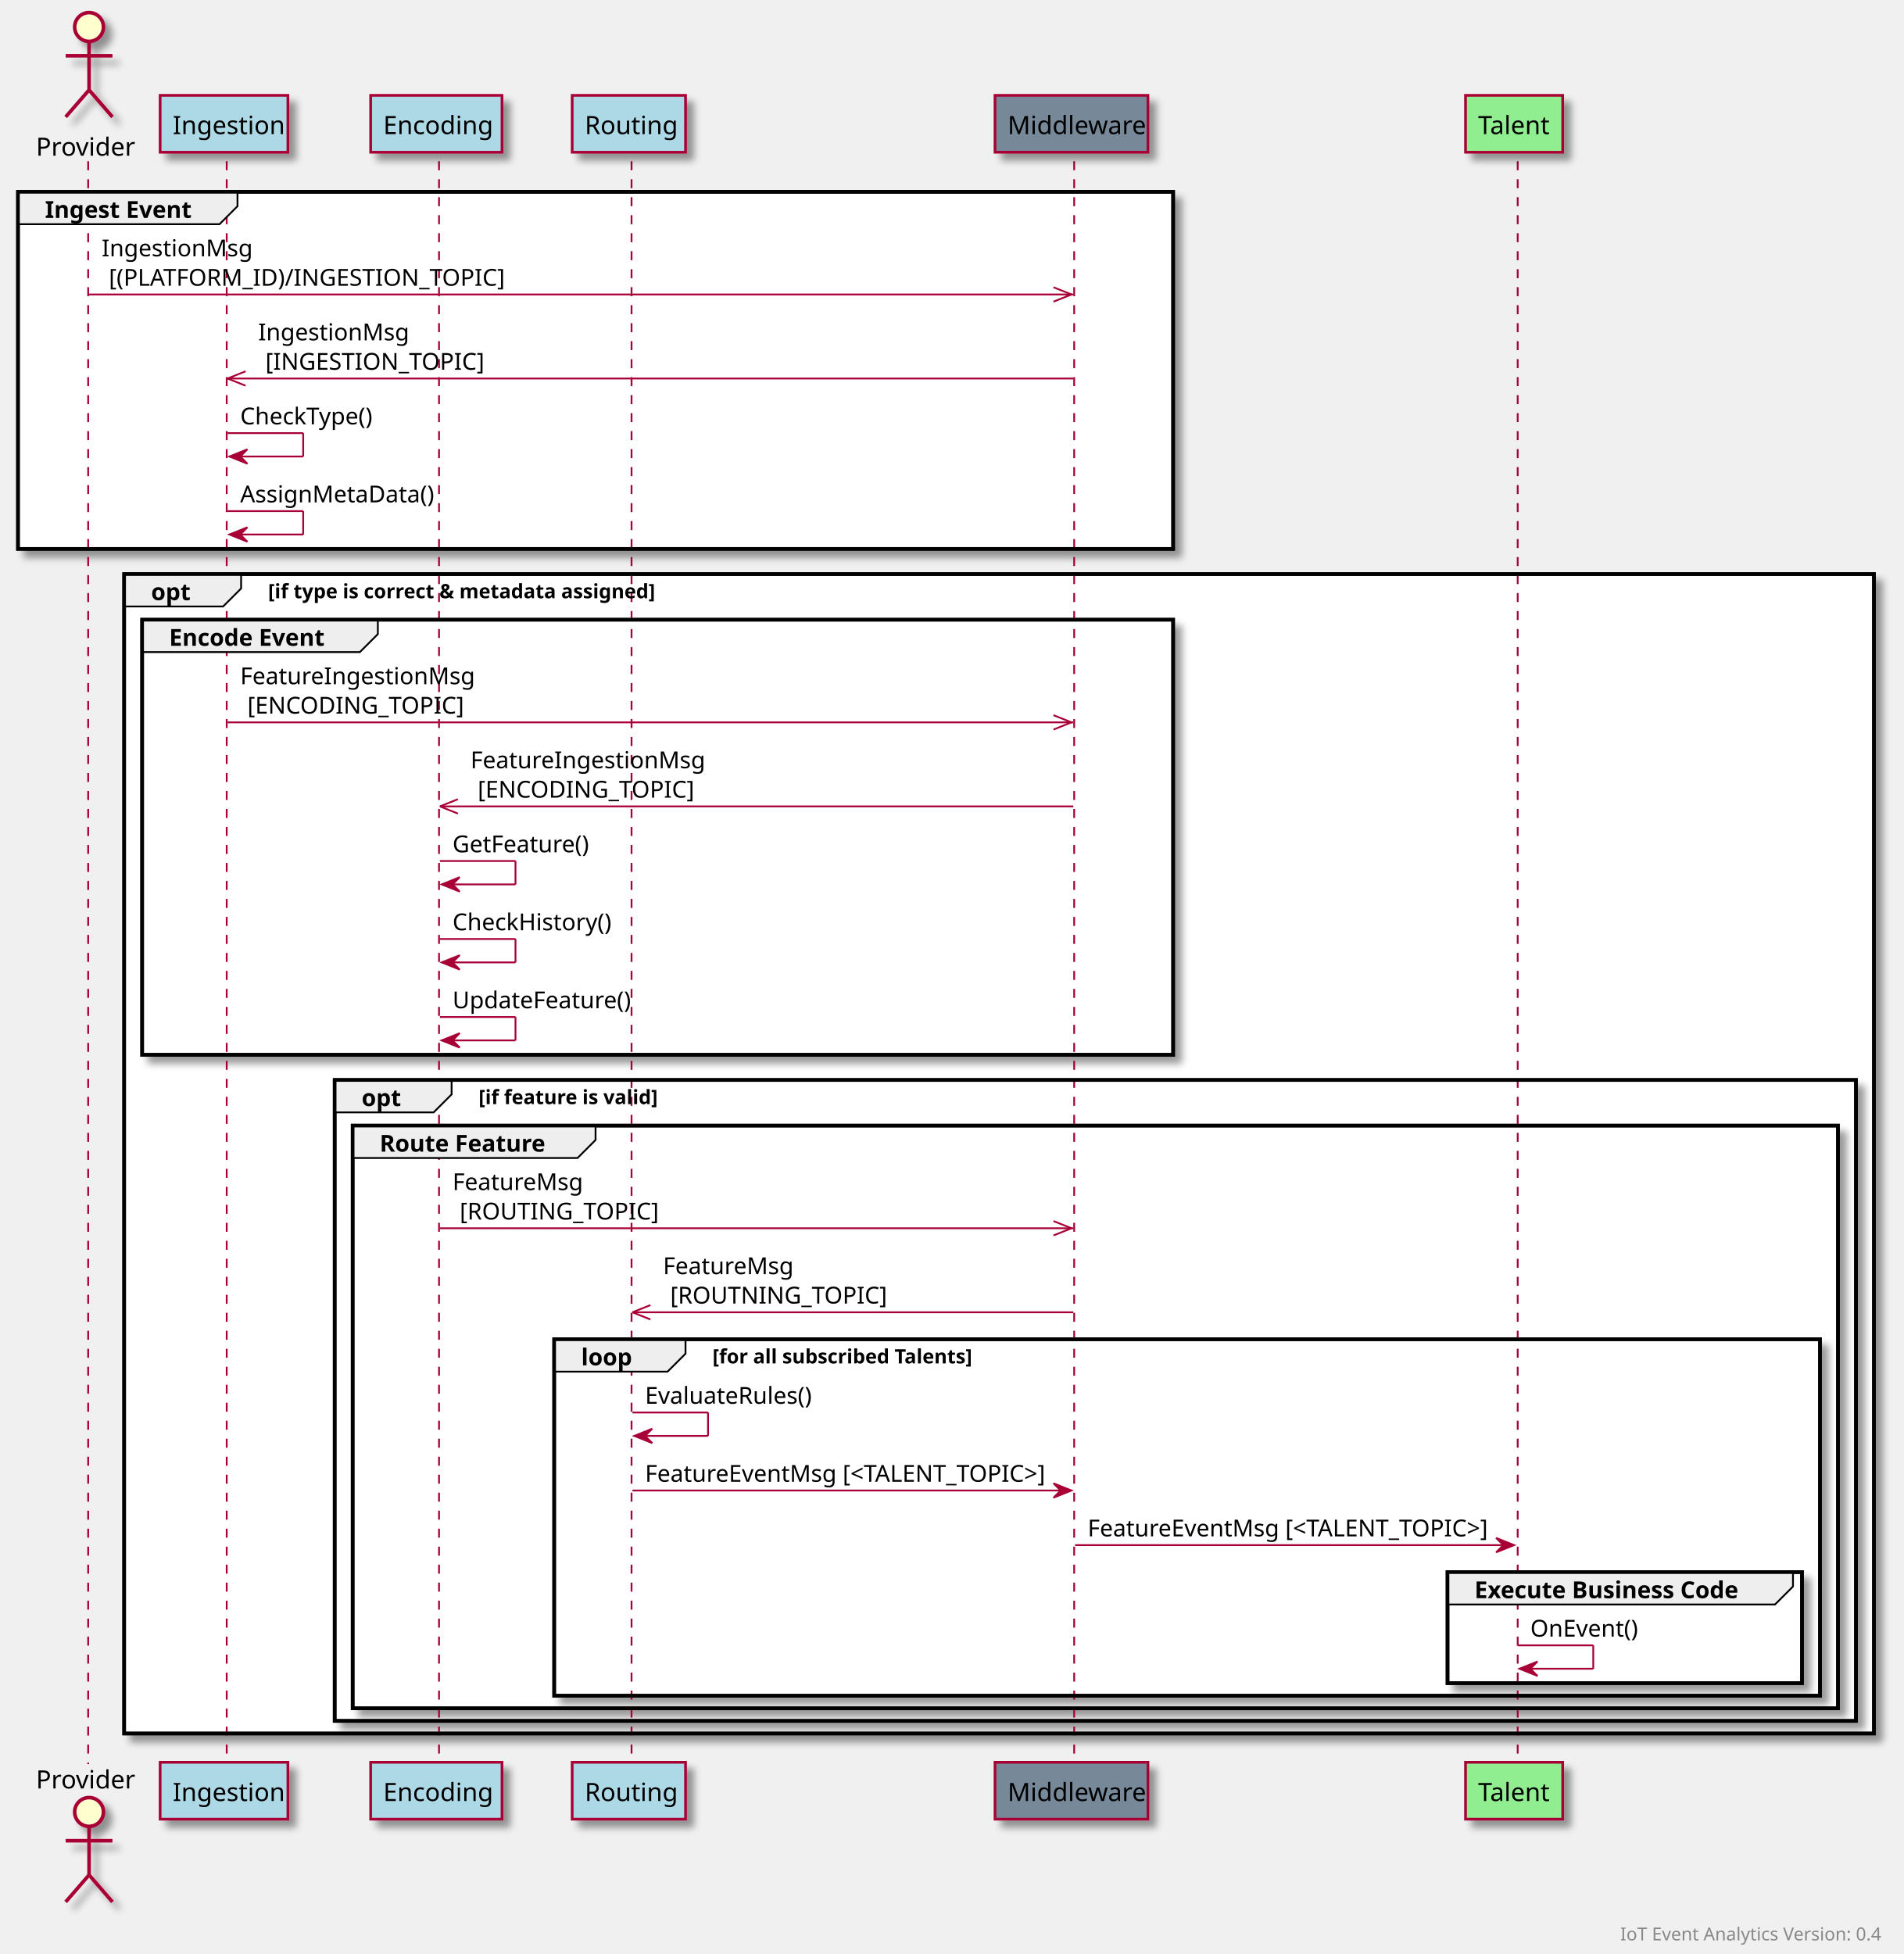
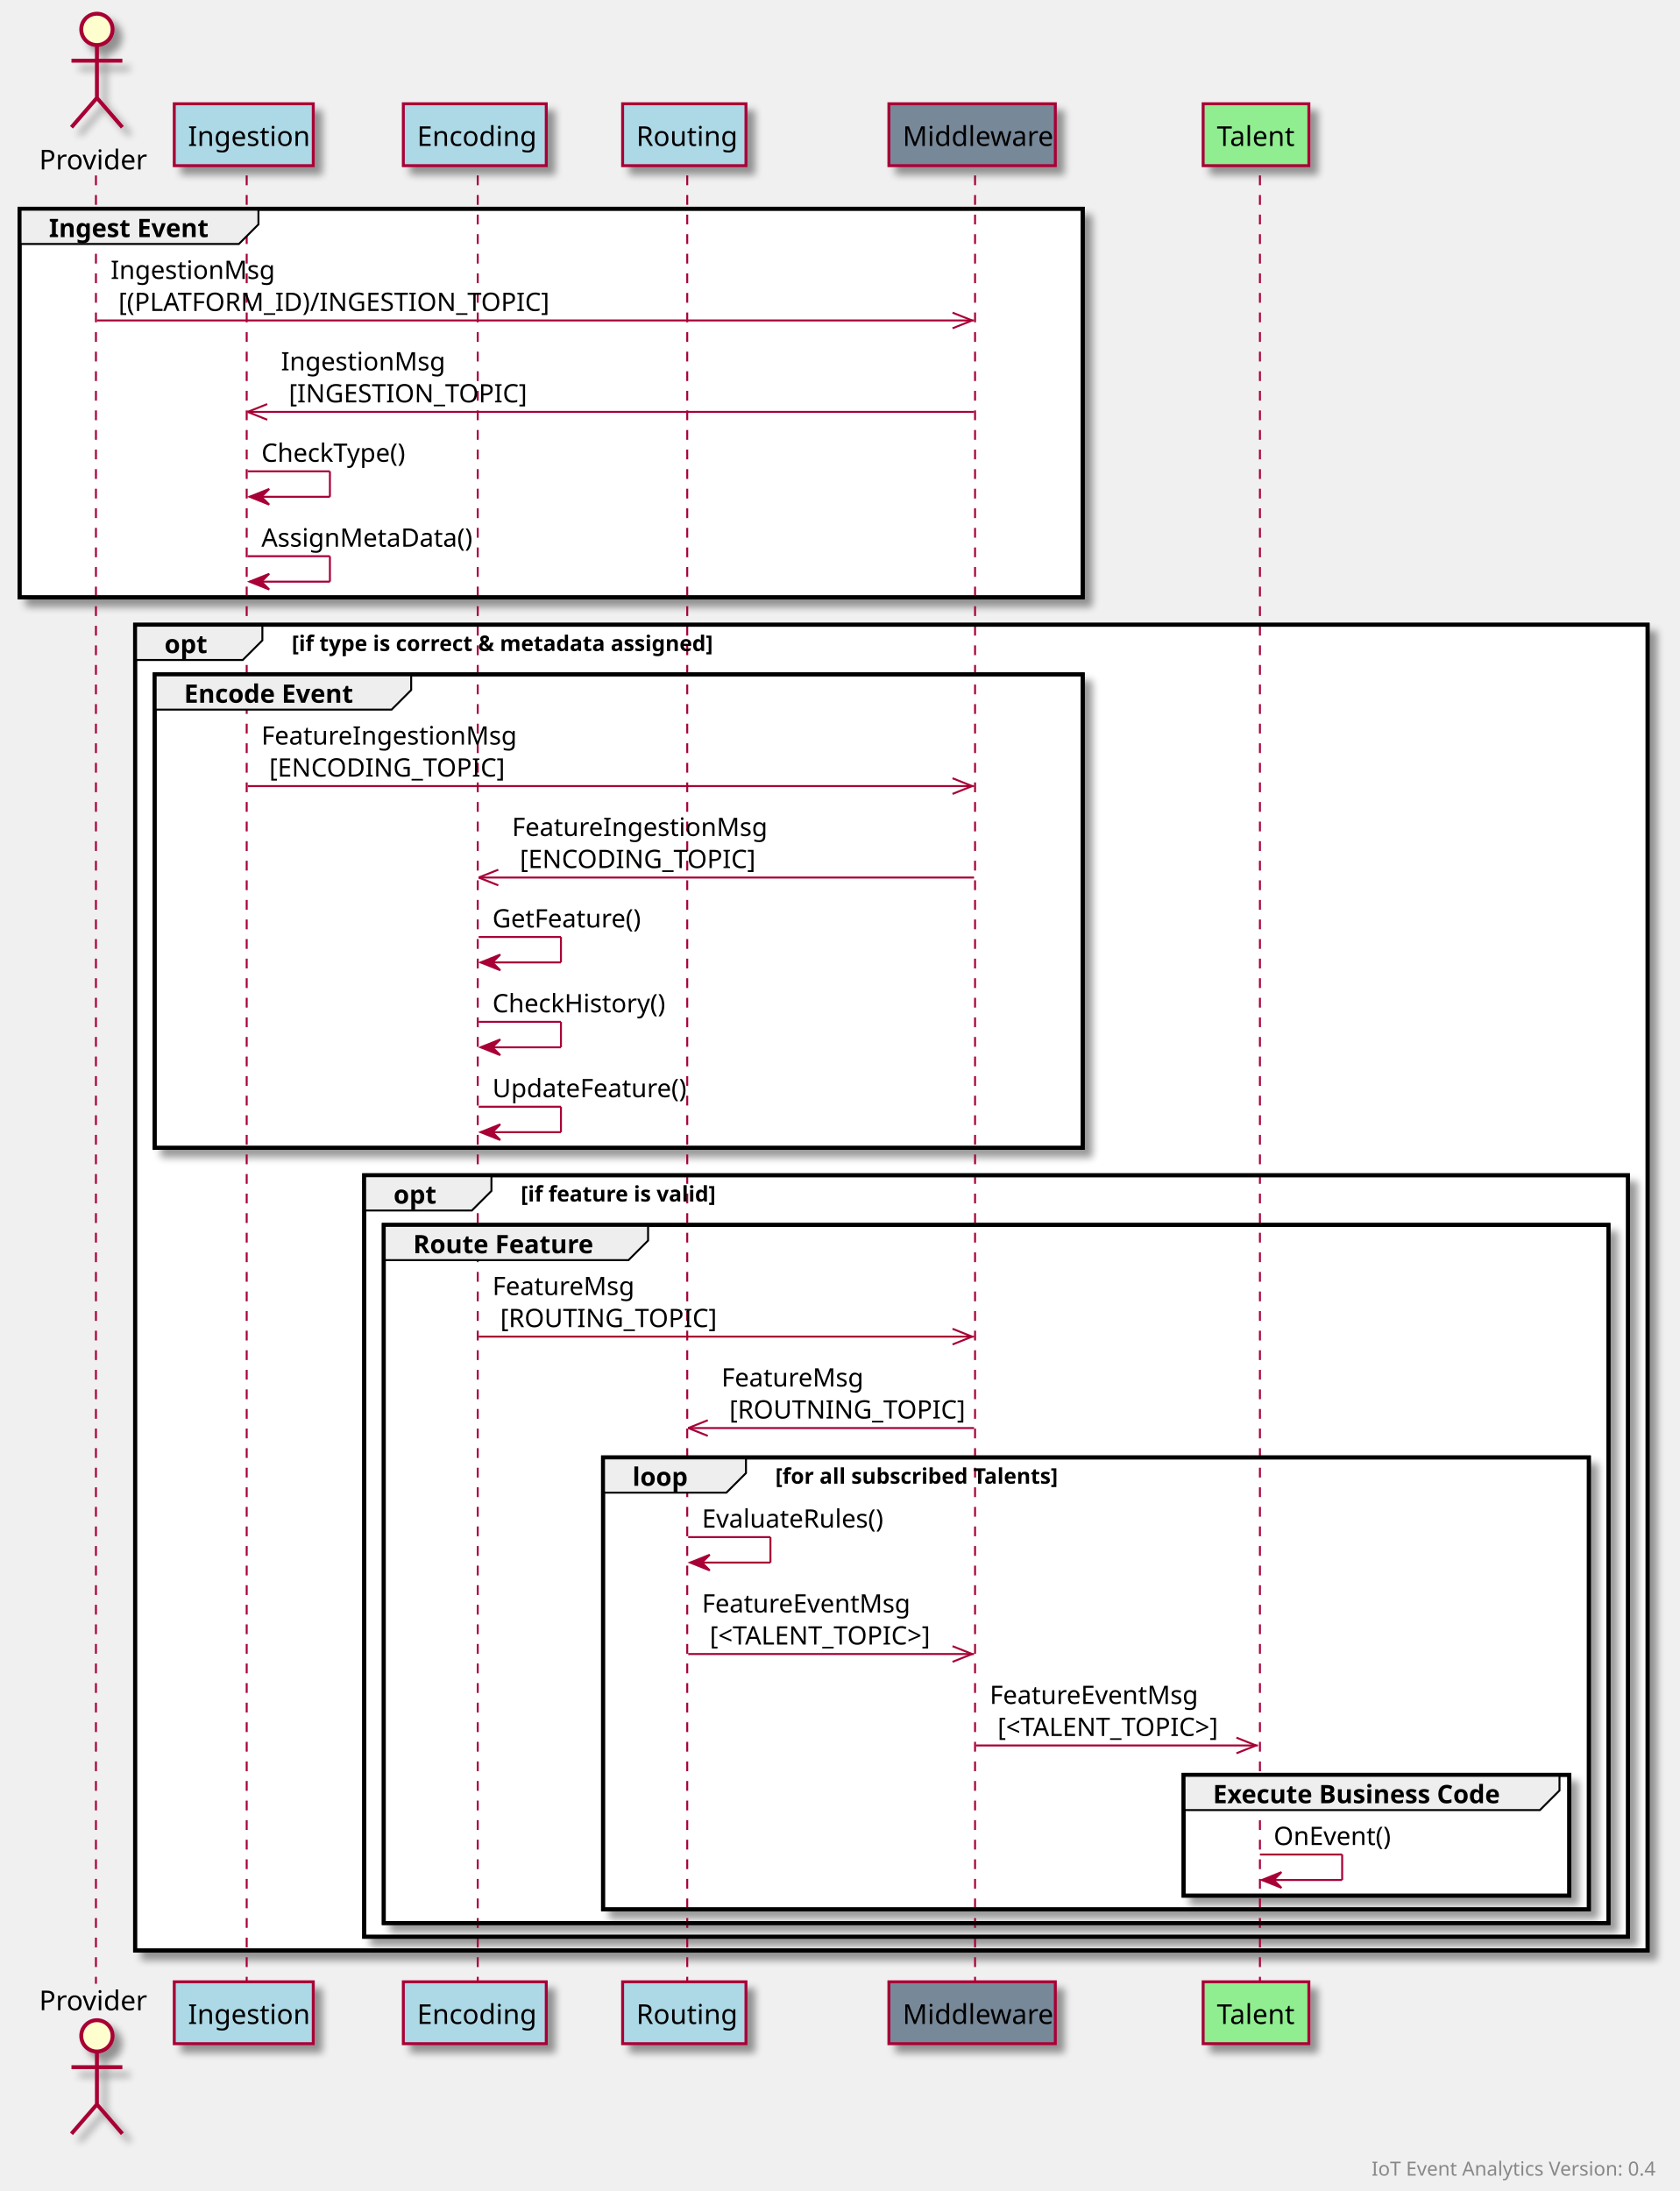
- <svg xmlns="http://www.w3.org/2000/svg" contentScriptType="application/ecmascript" contentStyleType="text/css" height="1086px" preserveAspectRatio="none" style="width:1058px;height:1086px;" version="1.1" viewBox="0 0 1058 1086" width="1058px" zoomAndPan="magnify">
+ <svg xmlns="http://www.w3.org/2000/svg" contentScriptType="application/ecmascript" contentStyleType="text/css" height="1119px" preserveAspectRatio="none" style="width:858px;height:1119px;" version="1.1" viewBox="0 0 858 1119" width="858px" zoomAndPan="magnify">
  <defs>
-     <filter height="300%" id="f1t5076k9yln49" width="300%" x="-1" y="-1">
+     <filter height="300%" id="fvqsmh4ustz9b" width="300%" x="-1" y="-1">
      <feGaussianBlur result="blurOut" stdDeviation="2.0" />
      <feColorMatrix in="blurOut" result="blurOut2" type="matrix" values="0 0 0 0 0 0 0 0 0 0 0 0 0 0 0 0 0 0 .4 0" />
      <feOffset dx="4.0" dy="4.0" in="blurOut2" result="blurOut3" />
      <feBlend in="SourceGraphic" in2="blurOut3" mode="normal" />
    </filter>
  </defs>
  <g>
-     <rect fill="#FFFFFF" filter="url(#f1t5076k9yln49)" height="198.461" style="stroke:#000000;stroke-width:2.0;" width="642" x="10" y="106.609" />
-     <rect fill="#FFFFFF" filter="url(#f1t5076k9yln49)" height="644.383" style="stroke:#000000;stroke-width:2.0;" width="972.5" x="69" y="319.07" />
-     <rect fill="#FFFFFF" filter="url(#f1t5076k9yln49)" height="241.812" style="stroke:#000000;stroke-width:2.0;" width="573" x="79" y="344.422" />
-     <rect fill="#FFFFFF" filter="url(#f1t5076k9yln49)" height="356.219" style="stroke:#000000;stroke-width:2.0;" width="845.5" x="186" y="600.234" />
-     <rect fill="#FFFFFF" filter="url(#f1t5076k9yln49)" height="323.867" style="stroke:#000000;stroke-width:2.0;" width="825.5" x="196" y="625.586" />
-     <rect fill="#FFFFFF" filter="url(#f1t5076k9yln49)" height="198.109" style="stroke:#000000;stroke-width:2.0;" width="703.5" x="308" y="744.344" />
-     <rect fill="#FFFFFF" filter="url(#f1t5076k9yln49)" height="61.703" style="stroke:#000000;stroke-width:2.0;" width="197" x="804.5" y="873.75" />
-     <line style="stroke:#A80036;stroke-width:1.0;stroke-dasharray:5.0,5.0;" x1="49" x2="49" y1="89.609" y2="980.453" />
-     <line style="stroke:#A80036;stroke-width:1.0;stroke-dasharray:5.0,5.0;" x1="126" x2="126" y1="89.609" y2="980.453" />
-     <line style="stroke:#A80036;stroke-width:1.0;stroke-dasharray:5.0,5.0;" x1="244" x2="244" y1="89.609" y2="980.453" />
-     <line style="stroke:#A80036;stroke-width:1.0;stroke-dasharray:5.0,5.0;" x1="351" x2="351" y1="89.609" y2="980.453" />
-     <line style="stroke:#A80036;stroke-width:1.0;stroke-dasharray:5.0,5.0;" x1="597" x2="597" y1="89.609" y2="980.453" />
-     <line style="stroke:#A80036;stroke-width:1.0;stroke-dasharray:5.0,5.0;" x1="843.5" x2="843.5" y1="89.609" y2="980.453" />
+     <rect fill="#FFFFFF" filter="url(#fvqsmh4ustz9b)" height="198.461" style="stroke:#000000;stroke-width:2.0;" width="543" x="10" y="106.609" />
+     <rect fill="#FFFFFF" filter="url(#fvqsmh4ustz9b)" height="677.086" style="stroke:#000000;stroke-width:2.0;" width="772.5" x="69" y="319.07" />
+     <rect fill="#FFFFFF" filter="url(#fvqsmh4ustz9b)" height="241.812" style="stroke:#000000;stroke-width:2.0;" width="474" x="79" y="344.422" />
+     <rect fill="#FFFFFF" filter="url(#fvqsmh4ustz9b)" height="388.922" style="stroke:#000000;stroke-width:2.0;" width="645.5" x="186" y="600.234" />
+     <rect fill="#FFFFFF" filter="url(#fvqsmh4ustz9b)" height="356.57" style="stroke:#000000;stroke-width:2.0;" width="625.5" x="196" y="625.586" />
+     <rect fill="#FFFFFF" filter="url(#fvqsmh4ustz9b)" height="230.812" style="stroke:#000000;stroke-width:2.0;" width="503.5" x="308" y="744.344" />
+     <rect fill="#FFFFFF" filter="url(#fvqsmh4ustz9b)" height="61.703" style="stroke:#000000;stroke-width:2.0;" width="197" x="604.5" y="906.453" />
+     <line style="stroke:#A80036;stroke-width:1.0;stroke-dasharray:5.0,5.0;" x1="49" x2="49" y1="89.609" y2="1013.156" />
+     <line style="stroke:#A80036;stroke-width:1.0;stroke-dasharray:5.0,5.0;" x1="126" x2="126" y1="89.609" y2="1013.156" />
+     <line style="stroke:#A80036;stroke-width:1.0;stroke-dasharray:5.0,5.0;" x1="244" x2="244" y1="89.609" y2="1013.156" />
+     <line style="stroke:#A80036;stroke-width:1.0;stroke-dasharray:5.0,5.0;" x1="351" x2="351" y1="89.609" y2="1013.156" />
+     <line style="stroke:#A80036;stroke-width:1.0;stroke-dasharray:5.0,5.0;" x1="498" x2="498" y1="89.609" y2="1013.156" />
+     <line style="stroke:#A80036;stroke-width:1.0;stroke-dasharray:5.0,5.0;" x1="643.5" x2="643.5" y1="89.609" y2="1013.156" />
    <text fill="#000000" font-family="sans-serif" font-size="14" lengthAdjust="spacing" textLength="53" x="20" y="86.533">Provider</text>
-     <ellipse cx="49.5" cy="15" fill="#FEFECE" filter="url(#f1t5076k9yln49)" rx="8" ry="8" style="stroke:#A80036;stroke-width:2.0;" />
-     <path d="M49.5,23 L49.5,50 M36.5,31 L62.5,31 M49.5,50 L36.5,65 M49.5,50 L62.5,65 " fill="none" filter="url(#f1t5076k9yln49)" style="stroke:#A80036;stroke-width:2.0;" />
-     <text fill="#000000" font-family="sans-serif" font-size="14" lengthAdjust="spacing" textLength="53" x="20" y="993.986">Provider</text>
-     <ellipse cx="49.5" cy="1007.062" fill="#FEFECE" filter="url(#f1t5076k9yln49)" rx="8" ry="8" style="stroke:#A80036;stroke-width:2.0;" />
-     <path d="M49.5,1015.062 L49.5,1042.062 M36.5,1023.062 L62.5,1023.062 M49.5,1042.062 L36.5,1057.062 M49.5,1042.062 L62.5,1057.062 " fill="none" filter="url(#f1t5076k9yln49)" style="stroke:#A80036;stroke-width:2.0;" />
-     <rect fill="#ADD8E6" filter="url(#f1t5076k9yln49)" height="31.609" style="stroke:#A80036;stroke-width:1.5;" width="71" x="89" y="53" />
+     <ellipse cx="49.5" cy="15" fill="#FEFECE" filter="url(#fvqsmh4ustz9b)" rx="8" ry="8" style="stroke:#A80036;stroke-width:2.0;" />
+     <path d="M49.5,23 L49.5,50 M36.5,31 L62.5,31 M49.5,50 L36.5,65 M49.5,50 L62.5,65 " fill="none" filter="url(#fvqsmh4ustz9b)" style="stroke:#A80036;stroke-width:2.0;" />
+     <text fill="#000000" font-family="sans-serif" font-size="14" lengthAdjust="spacing" textLength="53" x="20" y="1026.689">Provider</text>
+     <ellipse cx="49.5" cy="1039.766" fill="#FEFECE" filter="url(#fvqsmh4ustz9b)" rx="8" ry="8" style="stroke:#A80036;stroke-width:2.0;" />
+     <path d="M49.5,1047.766 L49.5,1074.766 M36.5,1055.766 L62.5,1055.766 M49.5,1074.766 L36.5,1089.766 M49.5,1074.766 L62.5,1089.766 " fill="none" filter="url(#fvqsmh4ustz9b)" style="stroke:#A80036;stroke-width:2.0;" />
+     <rect fill="#ADD8E6" filter="url(#fvqsmh4ustz9b)" height="31.609" style="stroke:#A80036;stroke-width:1.5;" width="71" x="89" y="53" />
    <text fill="#000000" font-family="sans-serif" font-size="14" lengthAdjust="spacing" textLength="57" x="96" y="74.533">Ingestion</text>
-     <rect fill="#ADD8E6" filter="url(#f1t5076k9yln49)" height="31.609" style="stroke:#A80036;stroke-width:1.5;" width="71" x="89" y="979.453" />
-     <text fill="#000000" font-family="sans-serif" font-size="14" lengthAdjust="spacing" textLength="57" x="96" y="1000.986">Ingestion</text>
-     <rect fill="#ADD8E6" filter="url(#f1t5076k9yln49)" height="31.609" style="stroke:#A80036;stroke-width:1.5;" width="73" x="206" y="53" />
+     <rect fill="#ADD8E6" filter="url(#fvqsmh4ustz9b)" height="31.609" style="stroke:#A80036;stroke-width:1.5;" width="71" x="89" y="1012.156" />
+     <text fill="#000000" font-family="sans-serif" font-size="14" lengthAdjust="spacing" textLength="57" x="96" y="1033.689">Ingestion</text>
+     <rect fill="#ADD8E6" filter="url(#fvqsmh4ustz9b)" height="31.609" style="stroke:#A80036;stroke-width:1.5;" width="73" x="206" y="53" />
    <text fill="#000000" font-family="sans-serif" font-size="14" lengthAdjust="spacing" textLength="59" x="213" y="74.533">Encoding</text>
-     <rect fill="#ADD8E6" filter="url(#f1t5076k9yln49)" height="31.609" style="stroke:#A80036;stroke-width:1.5;" width="73" x="206" y="979.453" />
-     <text fill="#000000" font-family="sans-serif" font-size="14" lengthAdjust="spacing" textLength="59" x="213" y="1000.986">Encoding</text>
-     <rect fill="#ADD8E6" filter="url(#f1t5076k9yln49)" height="31.609" style="stroke:#A80036;stroke-width:1.5;" width="63" x="318" y="53" />
+     <rect fill="#ADD8E6" filter="url(#fvqsmh4ustz9b)" height="31.609" style="stroke:#A80036;stroke-width:1.5;" width="73" x="206" y="1012.156" />
+     <text fill="#000000" font-family="sans-serif" font-size="14" lengthAdjust="spacing" textLength="59" x="213" y="1033.689">Encoding</text>
+     <rect fill="#ADD8E6" filter="url(#fvqsmh4ustz9b)" height="31.609" style="stroke:#A80036;stroke-width:1.5;" width="63" x="318" y="53" />
    <text fill="#000000" font-family="sans-serif" font-size="14" lengthAdjust="spacing" textLength="49" x="325" y="74.533">Routing</text>
-     <rect fill="#ADD8E6" filter="url(#f1t5076k9yln49)" height="31.609" style="stroke:#A80036;stroke-width:1.5;" width="63" x="318" y="979.453" />
-     <text fill="#000000" font-family="sans-serif" font-size="14" lengthAdjust="spacing" textLength="49" x="325" y="1000.986">Routing</text>
-     <rect fill="#778899" filter="url(#f1t5076k9yln49)" height="31.609" style="stroke:#A80036;stroke-width:1.5;" width="85" x="553" y="53" />
-     <text fill="#000000" font-family="sans-serif" font-size="14" lengthAdjust="spacing" textLength="71" x="560" y="74.533">Middleware</text>
-     <rect fill="#778899" filter="url(#f1t5076k9yln49)" height="31.609" style="stroke:#A80036;stroke-width:1.5;" width="85" x="553" y="979.453" />
-     <text fill="#000000" font-family="sans-serif" font-size="14" lengthAdjust="spacing" textLength="71" x="560" y="1000.986">Middleware</text>
-     <rect fill="#90EE90" filter="url(#f1t5076k9yln49)" height="31.609" style="stroke:#A80036;stroke-width:1.5;" width="54" x="814.5" y="53" />
-     <text fill="#000000" font-family="sans-serif" font-size="14" lengthAdjust="spacing" textLength="40" x="821.5" y="74.533">Talent</text>
-     <rect fill="#90EE90" filter="url(#f1t5076k9yln49)" height="31.609" style="stroke:#A80036;stroke-width:1.5;" width="54" x="814.5" y="979.453" />
-     <text fill="#000000" font-family="sans-serif" font-size="14" lengthAdjust="spacing" textLength="40" x="821.5" y="1000.986">Talent</text>
+     <rect fill="#ADD8E6" filter="url(#fvqsmh4ustz9b)" height="31.609" style="stroke:#A80036;stroke-width:1.5;" width="63" x="318" y="1012.156" />
+     <text fill="#000000" font-family="sans-serif" font-size="14" lengthAdjust="spacing" textLength="49" x="325" y="1033.689">Routing</text>
+     <rect fill="#778899" filter="url(#fvqsmh4ustz9b)" height="31.609" style="stroke:#A80036;stroke-width:1.5;" width="85" x="454" y="53" />
+     <text fill="#000000" font-family="sans-serif" font-size="14" lengthAdjust="spacing" textLength="71" x="461" y="74.533">Middleware</text>
+     <rect fill="#778899" filter="url(#fvqsmh4ustz9b)" height="31.609" style="stroke:#A80036;stroke-width:1.5;" width="85" x="454" y="1012.156" />
+     <text fill="#000000" font-family="sans-serif" font-size="14" lengthAdjust="spacing" textLength="71" x="461" y="1033.689">Middleware</text>
+     <rect fill="#90EE90" filter="url(#fvqsmh4ustz9b)" height="31.609" style="stroke:#A80036;stroke-width:1.5;" width="54" x="614.5" y="53" />
+     <text fill="#000000" font-family="sans-serif" font-size="14" lengthAdjust="spacing" textLength="40" x="621.5" y="74.533">Talent</text>
+     <rect fill="#90EE90" filter="url(#fvqsmh4ustz9b)" height="31.609" style="stroke:#A80036;stroke-width:1.5;" width="54" x="614.5" y="1012.156" />
+     <text fill="#000000" font-family="sans-serif" font-size="14" lengthAdjust="spacing" textLength="40" x="621.5" y="1033.689">Talent</text>
    <path d="M10,106.609 L132,106.609 L132,114.609 L122,124.609 L10,124.609 L10,106.609 " fill="#EEEEEE" style="stroke:#000000;stroke-width:1.0;" />
-     <rect fill="none" height="198.461" style="stroke:#000000;stroke-width:2.0;" width="642" x="10" y="106.609" />
+     <rect fill="none" height="198.461" style="stroke:#000000;stroke-width:2.0;" width="543" x="10" y="106.609" />
    <text fill="#000000" font-family="sans-serif" font-size="13" font-weight="bold" lengthAdjust="spacing" textLength="77" x="25" y="121.105">Ingest Event</text>
-     <line style="stroke:#A80036;stroke-width:1.0;" x1="595.5" x2="585.5" y1="163.664" y2="159.664" />
-     <line style="stroke:#A80036;stroke-width:1.0;" x1="595.5" x2="585.5" y1="163.664" y2="167.664" />
-     <line style="stroke:#A80036;stroke-width:1.0;" x1="49.5" x2="596.5" y1="163.664" y2="163.664" />
+     <line style="stroke:#A80036;stroke-width:1.0;" x1="496.5" x2="486.5" y1="163.664" y2="159.664" />
+     <line style="stroke:#A80036;stroke-width:1.0;" x1="496.5" x2="486.5" y1="163.664" y2="167.664" />
+     <line style="stroke:#A80036;stroke-width:1.0;" x1="49.5" x2="497.5" y1="163.664" y2="163.664" />
    <text fill="#000000" font-family="sans-serif" font-size="13" lengthAdjust="spacing" textLength="77" x="56.5" y="142.456">IngestionMsg</text>
    <text fill="#000000" font-family="sans-serif" font-size="13" lengthAdjust="spacing" textLength="223" x="60.5" y="158.808">[(PLATFORM_ID)/INGESTION_TOPIC]</text>
    <line style="stroke:#A80036;stroke-width:1.0;" x1="126.5" x2="136.5" y1="210.367" y2="206.367" />
    <line style="stroke:#A80036;stroke-width:1.0;" x1="126.5" x2="136.5" y1="210.367" y2="214.367" />
-     <line style="stroke:#A80036;stroke-width:1.0;" x1="126.5" x2="596.5" y1="210.367" y2="210.367" />
+     <line style="stroke:#A80036;stroke-width:1.0;" x1="126.5" x2="497.5" y1="210.367" y2="210.367" />
    <text fill="#000000" font-family="sans-serif" font-size="13" lengthAdjust="spacing" textLength="77" x="143.5" y="189.159">IngestionMsg</text>
    <text fill="#000000" font-family="sans-serif" font-size="13" lengthAdjust="spacing" textLength="122" x="147.5" y="205.511">[INGESTION_TOPIC]</text>
    <line style="stroke:#A80036;stroke-width:1.0;" x1="126.5" x2="168.5" y1="240.719" y2="240.719" />
    <line style="stroke:#A80036;stroke-width:1.0;" x1="168.5" x2="168.5" y1="240.719" y2="253.719" />
    <line style="stroke:#A80036;stroke-width:1.0;" x1="127.5" x2="168.5" y1="253.719" y2="253.719" />
    <polygon fill="#A80036" points="137.5,249.719,127.5,253.719,137.5,257.719,133.5,253.719" style="stroke:#A80036;stroke-width:1.0;" />
    <text fill="#000000" font-family="sans-serif" font-size="13" lengthAdjust="spacing" textLength="73" x="133.5" y="235.862">CheckType()</text>
    <line style="stroke:#A80036;stroke-width:1.0;" x1="126.5" x2="168.5" y1="284.07" y2="284.07" />
    <line style="stroke:#A80036;stroke-width:1.0;" x1="168.5" x2="168.5" y1="284.07" y2="297.07" />
    <line style="stroke:#A80036;stroke-width:1.0;" x1="127.5" x2="168.5" y1="297.07" y2="297.07" />
    <polygon fill="#A80036" points="137.5,293.07,127.5,297.07,137.5,301.07,133.5,297.07" style="stroke:#A80036;stroke-width:1.0;" />
    <text fill="#000000" font-family="sans-serif" font-size="13" lengthAdjust="spacing" textLength="104" x="133.5" y="279.214">AssignMetaData()</text>
    <path d="M69,319.07 L134,319.07 L134,327.07 L124,337.07 L69,337.07 L69,319.07 " fill="#EEEEEE" style="stroke:#000000;stroke-width:1.0;" />
-     <rect fill="none" height="644.383" style="stroke:#000000;stroke-width:2.0;" width="972.5" x="69" y="319.07" />
+     <rect fill="none" height="677.086" style="stroke:#000000;stroke-width:2.0;" width="772.5" x="69" y="319.07" />
    <text fill="#000000" font-family="sans-serif" font-size="13" font-weight="bold" lengthAdjust="spacing" textLength="20" x="84" y="333.565">opt</text>
    <text fill="#000000" font-family="sans-serif" font-size="11" font-weight="bold" lengthAdjust="spacing" textLength="217" x="149" y="332.489">[if type is correct &amp; metadata assigned]</text>
    <path d="M79,344.422 L210,344.422 L210,352.422 L200,362.422 L79,362.422 L79,344.422 " fill="#EEEEEE" style="stroke:#000000;stroke-width:1.0;" />
-     <rect fill="none" height="241.812" style="stroke:#000000;stroke-width:2.0;" width="573" x="79" y="344.422" />
+     <rect fill="none" height="241.812" style="stroke:#000000;stroke-width:2.0;" width="474" x="79" y="344.422" />
    <text fill="#000000" font-family="sans-serif" font-size="13" font-weight="bold" lengthAdjust="spacing" textLength="86" x="94" y="358.917">Encode Event</text>
-     <line style="stroke:#A80036;stroke-width:1.0;" x1="595.5" x2="585.5" y1="401.477" y2="397.477" />
-     <line style="stroke:#A80036;stroke-width:1.0;" x1="595.5" x2="585.5" y1="401.477" y2="405.477" />
-     <line style="stroke:#A80036;stroke-width:1.0;" x1="126.5" x2="596.5" y1="401.477" y2="401.477" />
+     <line style="stroke:#A80036;stroke-width:1.0;" x1="496.5" x2="486.5" y1="401.477" y2="397.477" />
+     <line style="stroke:#A80036;stroke-width:1.0;" x1="496.5" x2="486.5" y1="401.477" y2="405.477" />
+     <line style="stroke:#A80036;stroke-width:1.0;" x1="126.5" x2="497.5" y1="401.477" y2="401.477" />
    <text fill="#000000" font-family="sans-serif" font-size="13" lengthAdjust="spacing" textLength="121" x="133.5" y="380.269">FeatureIngestionMsg</text>
    <text fill="#000000" font-family="sans-serif" font-size="13" lengthAdjust="spacing" textLength="121" x="137.5" y="396.62">[ENCODING_TOPIC]</text>
    <line style="stroke:#A80036;stroke-width:1.0;" x1="244.5" x2="254.5" y1="448.18" y2="444.18" />
    <line style="stroke:#A80036;stroke-width:1.0;" x1="244.5" x2="254.5" y1="448.18" y2="452.18" />
-     <line style="stroke:#A80036;stroke-width:1.0;" x1="244.5" x2="596.5" y1="448.18" y2="448.18" />
+     <line style="stroke:#A80036;stroke-width:1.0;" x1="244.5" x2="497.5" y1="448.18" y2="448.18" />
    <text fill="#000000" font-family="sans-serif" font-size="13" lengthAdjust="spacing" textLength="121" x="261.5" y="426.972">FeatureIngestionMsg</text>
    <text fill="#000000" font-family="sans-serif" font-size="13" lengthAdjust="spacing" textLength="121" x="265.5" y="443.323">[ENCODING_TOPIC]</text>
    <line style="stroke:#A80036;stroke-width:1.0;" x1="244.5" x2="286.5" y1="478.531" y2="478.531" />
    <line style="stroke:#A80036;stroke-width:1.0;" x1="286.5" x2="286.5" y1="478.531" y2="491.531" />
    <line style="stroke:#A80036;stroke-width:1.0;" x1="245.5" x2="286.5" y1="491.531" y2="491.531" />
    <polygon fill="#A80036" points="255.5,487.531,245.5,491.531,255.5,495.531,251.5,491.531" style="stroke:#A80036;stroke-width:1.0;" />
    <text fill="#000000" font-family="sans-serif" font-size="13" lengthAdjust="spacing" textLength="73" x="251.5" y="473.675">GetFeature()</text>
    <line style="stroke:#A80036;stroke-width:1.0;" x1="244.5" x2="286.5" y1="521.883" y2="521.883" />
    <line style="stroke:#A80036;stroke-width:1.0;" x1="286.5" x2="286.5" y1="521.883" y2="534.883" />
    <line style="stroke:#A80036;stroke-width:1.0;" x1="245.5" x2="286.5" y1="534.883" y2="534.883" />
    <polygon fill="#A80036" points="255.5,530.883,245.5,534.883,255.5,538.883,251.5,534.883" style="stroke:#A80036;stroke-width:1.0;" />
    <text fill="#000000" font-family="sans-serif" font-size="13" lengthAdjust="spacing" textLength="86" x="251.5" y="517.026">CheckHistory()</text>
    <line style="stroke:#A80036;stroke-width:1.0;" x1="244.5" x2="286.5" y1="565.234" y2="565.234" />
    <line style="stroke:#A80036;stroke-width:1.0;" x1="286.5" x2="286.5" y1="565.234" y2="578.234" />
    <line style="stroke:#A80036;stroke-width:1.0;" x1="245.5" x2="286.5" y1="578.234" y2="578.234" />
    <polygon fill="#A80036" points="255.5,574.234,245.5,578.234,255.5,582.234,251.5,578.234" style="stroke:#A80036;stroke-width:1.0;" />
    <text fill="#000000" font-family="sans-serif" font-size="13" lengthAdjust="spacing" textLength="93" x="251.5" y="560.378">UpdateFeature()</text>
    <path d="M186,600.234 L251,600.234 L251,608.234 L241,618.234 L186,618.234 L186,600.234 " fill="#EEEEEE" style="stroke:#000000;stroke-width:1.0;" />
-     <rect fill="none" height="356.219" style="stroke:#000000;stroke-width:2.0;" width="845.5" x="186" y="600.234" />
+     <rect fill="none" height="388.922" style="stroke:#000000;stroke-width:2.0;" width="645.5" x="186" y="600.234" />
    <text fill="#000000" font-family="sans-serif" font-size="13" font-weight="bold" lengthAdjust="spacing" textLength="20" x="201" y="614.73">opt</text>
    <text fill="#000000" font-family="sans-serif" font-size="11" font-weight="bold" lengthAdjust="spacing" textLength="99" x="266" y="613.653">[if feature is valid]</text>
    <path d="M196,625.586 L331,625.586 L331,633.586 L321,643.586 L196,643.586 L196,625.586 " fill="#EEEEEE" style="stroke:#000000;stroke-width:1.0;" />
-     <rect fill="none" height="323.867" style="stroke:#000000;stroke-width:2.0;" width="825.5" x="196" y="625.586" />
+     <rect fill="none" height="356.57" style="stroke:#000000;stroke-width:2.0;" width="625.5" x="196" y="625.586" />
    <text fill="#000000" font-family="sans-serif" font-size="13" font-weight="bold" lengthAdjust="spacing" textLength="90" x="211" y="640.081">Route Feature</text>
-     <line style="stroke:#A80036;stroke-width:1.0;" x1="595.5" x2="585.5" y1="682.641" y2="678.641" />
-     <line style="stroke:#A80036;stroke-width:1.0;" x1="595.5" x2="585.5" y1="682.641" y2="686.641" />
-     <line style="stroke:#A80036;stroke-width:1.0;" x1="244.5" x2="596.5" y1="682.641" y2="682.641" />
+     <line style="stroke:#A80036;stroke-width:1.0;" x1="496.5" x2="486.5" y1="682.641" y2="678.641" />
+     <line style="stroke:#A80036;stroke-width:1.0;" x1="496.5" x2="486.5" y1="682.641" y2="686.641" />
+     <line style="stroke:#A80036;stroke-width:1.0;" x1="244.5" x2="497.5" y1="682.641" y2="682.641" />
    <text fill="#000000" font-family="sans-serif" font-size="13" lengthAdjust="spacing" textLength="69" x="251.5" y="661.433">FeatureMsg</text>
    <text fill="#000000" font-family="sans-serif" font-size="13" lengthAdjust="spacing" textLength="110" x="255.5" y="677.784">[ROUTING_TOPIC]</text>
    <line style="stroke:#A80036;stroke-width:1.0;" x1="351.5" x2="361.5" y1="729.344" y2="725.344" />
    <line style="stroke:#A80036;stroke-width:1.0;" x1="351.5" x2="361.5" y1="729.344" y2="733.344" />
-     <line style="stroke:#A80036;stroke-width:1.0;" x1="351.5" x2="596.5" y1="729.344" y2="729.344" />
+     <line style="stroke:#A80036;stroke-width:1.0;" x1="351.5" x2="497.5" y1="729.344" y2="729.344" />
    <text fill="#000000" font-family="sans-serif" font-size="13" lengthAdjust="spacing" textLength="69" x="368.5" y="708.136">FeatureMsg</text>
    <text fill="#000000" font-family="sans-serif" font-size="13" lengthAdjust="spacing" textLength="119" x="372.5" y="724.487">[ROUTNING_TOPIC]</text>
    <path d="M308,744.344 L381,744.344 L381,752.344 L371,762.344 L308,762.344 L308,744.344 " fill="#EEEEEE" style="stroke:#000000;stroke-width:1.0;" />
-     <rect fill="none" height="198.109" style="stroke:#000000;stroke-width:2.0;" width="703.5" x="308" y="744.344" />
+     <rect fill="none" height="230.812" style="stroke:#000000;stroke-width:2.0;" width="503.5" x="308" y="744.344" />
    <text fill="#000000" font-family="sans-serif" font-size="13" font-weight="bold" lengthAdjust="spacing" textLength="28" x="323" y="758.839">loop</text>
    <text fill="#000000" font-family="sans-serif" font-size="11" font-weight="bold" lengthAdjust="spacing" textLength="149" x="396" y="757.763">[for all subscribed Talents]</text>
    <line style="stroke:#A80036;stroke-width:1.0;" x1="351.5" x2="393.5" y1="785.047" y2="785.047" />
    <line style="stroke:#A80036;stroke-width:1.0;" x1="393.5" x2="393.5" y1="785.047" y2="798.047" />
    <line style="stroke:#A80036;stroke-width:1.0;" x1="352.5" x2="393.5" y1="798.047" y2="798.047" />
    <polygon fill="#A80036" points="362.5,794.047,352.5,798.047,362.5,802.047,358.5,798.047" style="stroke:#A80036;stroke-width:1.0;" />
    <text fill="#000000" font-family="sans-serif" font-size="13" lengthAdjust="spacing" textLength="90" x="358.5" y="780.19">EvaluateRules()</text>
-     <polygon fill="#A80036" points="585.5,824.398,595.5,828.398,585.5,832.398,589.5,828.398" style="stroke:#A80036;stroke-width:1.0;" />
-     <line style="stroke:#A80036;stroke-width:1.0;" x1="351.5" x2="591.5" y1="828.398" y2="828.398" />
-     <text fill="#000000" font-family="sans-serif" font-size="13" lengthAdjust="spacing" textLength="222" x="358.5" y="823.542">FeatureEventMsg [&lt;TALENT_TOPIC&gt;]</text>
-     <polygon fill="#A80036" points="831.5,854.75,841.5,858.75,831.5,862.75,835.5,858.75" style="stroke:#A80036;stroke-width:1.0;" />
-     <line style="stroke:#A80036;stroke-width:1.0;" x1="597.5" x2="837.5" y1="858.75" y2="858.75" />
-     <text fill="#000000" font-family="sans-serif" font-size="13" lengthAdjust="spacing" textLength="222" x="604.5" y="853.894">FeatureEventMsg [&lt;TALENT_TOPIC&gt;]</text>
-     <path d="M804.5,873.75 L996.5,873.75 L996.5,881.75 L986.5,891.75 L804.5,891.75 L804.5,873.75 " fill="#EEEEEE" style="stroke:#000000;stroke-width:1.0;" />
-     <rect fill="none" height="61.703" style="stroke:#000000;stroke-width:2.0;" width="197" x="804.5" y="873.75" />
-     <text fill="#000000" font-family="sans-serif" font-size="13" font-weight="bold" lengthAdjust="spacing" textLength="147" x="819.5" y="888.245">Execute Business Code</text>
-     <line style="stroke:#A80036;stroke-width:1.0;" x1="843.5" x2="885.5" y1="914.453" y2="914.453" />
-     <line style="stroke:#A80036;stroke-width:1.0;" x1="885.5" x2="885.5" y1="914.453" y2="927.453" />
-     <line style="stroke:#A80036;stroke-width:1.0;" x1="844.5" x2="885.5" y1="927.453" y2="927.453" />
-     <polygon fill="#A80036" points="854.5,923.453,844.5,927.453,854.5,931.453,850.5,927.453" style="stroke:#A80036;stroke-width:1.0;" />
-     <text fill="#000000" font-family="sans-serif" font-size="13" lengthAdjust="spacing" textLength="57" x="850.5" y="909.597">OnEvent()</text>
-     <text fill="#888888" font-family="sans-serif" font-size="10" lengthAdjust="spacing" textLength="151" x="900.5" y="1078.443">IoT Event Analytics Version: 0.4</text>
+     <line style="stroke:#A80036;stroke-width:1.0;" x1="496.5" x2="486.5" y1="844.75" y2="840.75" />
+     <line style="stroke:#A80036;stroke-width:1.0;" x1="496.5" x2="486.5" y1="844.75" y2="848.75" />
+     <line style="stroke:#A80036;stroke-width:1.0;" x1="351.5" x2="497.5" y1="844.75" y2="844.75" />
+     <text fill="#000000" font-family="sans-serif" font-size="13" lengthAdjust="spacing" textLength="101" x="358.5" y="823.542">FeatureEventMsg</text>
+     <text fill="#000000" font-family="sans-serif" font-size="13" lengthAdjust="spacing" textLength="117" x="362.5" y="839.894">[&lt;TALENT_TOPIC&gt;]</text>
+     <line style="stroke:#A80036;stroke-width:1.0;" x1="641.5" x2="631.5" y1="891.453" y2="887.453" />
+     <line style="stroke:#A80036;stroke-width:1.0;" x1="641.5" x2="631.5" y1="891.453" y2="895.453" />
+     <line style="stroke:#A80036;stroke-width:1.0;" x1="498.5" x2="642.5" y1="891.453" y2="891.453" />
+     <text fill="#000000" font-family="sans-serif" font-size="13" lengthAdjust="spacing" textLength="101" x="505.5" y="870.245">FeatureEventMsg</text>
+     <text fill="#000000" font-family="sans-serif" font-size="13" lengthAdjust="spacing" textLength="117" x="509.5" y="886.597">[&lt;TALENT_TOPIC&gt;]</text>
+     <path d="M604.5,906.453 L796.5,906.453 L796.5,914.453 L786.5,924.453 L604.5,924.453 L604.5,906.453 " fill="#EEEEEE" style="stroke:#000000;stroke-width:1.0;" />
+     <rect fill="none" height="61.703" style="stroke:#000000;stroke-width:2.0;" width="197" x="604.5" y="906.453" />
+     <text fill="#000000" font-family="sans-serif" font-size="13" font-weight="bold" lengthAdjust="spacing" textLength="147" x="619.5" y="920.948">Execute Business Code</text>
+     <line style="stroke:#A80036;stroke-width:1.0;" x1="643.5" x2="685.5" y1="947.156" y2="947.156" />
+     <line style="stroke:#A80036;stroke-width:1.0;" x1="685.5" x2="685.5" y1="947.156" y2="960.156" />
+     <line style="stroke:#A80036;stroke-width:1.0;" x1="644.5" x2="685.5" y1="960.156" y2="960.156" />
+     <polygon fill="#A80036" points="654.5,956.156,644.5,960.156,654.5,964.156,650.5,960.156" style="stroke:#A80036;stroke-width:1.0;" />
+     <text fill="#000000" font-family="sans-serif" font-size="13" lengthAdjust="spacing" textLength="57" x="650.5" y="942.3">OnEvent()</text>
+     <text fill="#888888" font-family="sans-serif" font-size="10" lengthAdjust="spacing" textLength="151" x="700.5" y="1111.147">IoT Event Analytics Version: 0.4</text>
  </g>
</svg>
